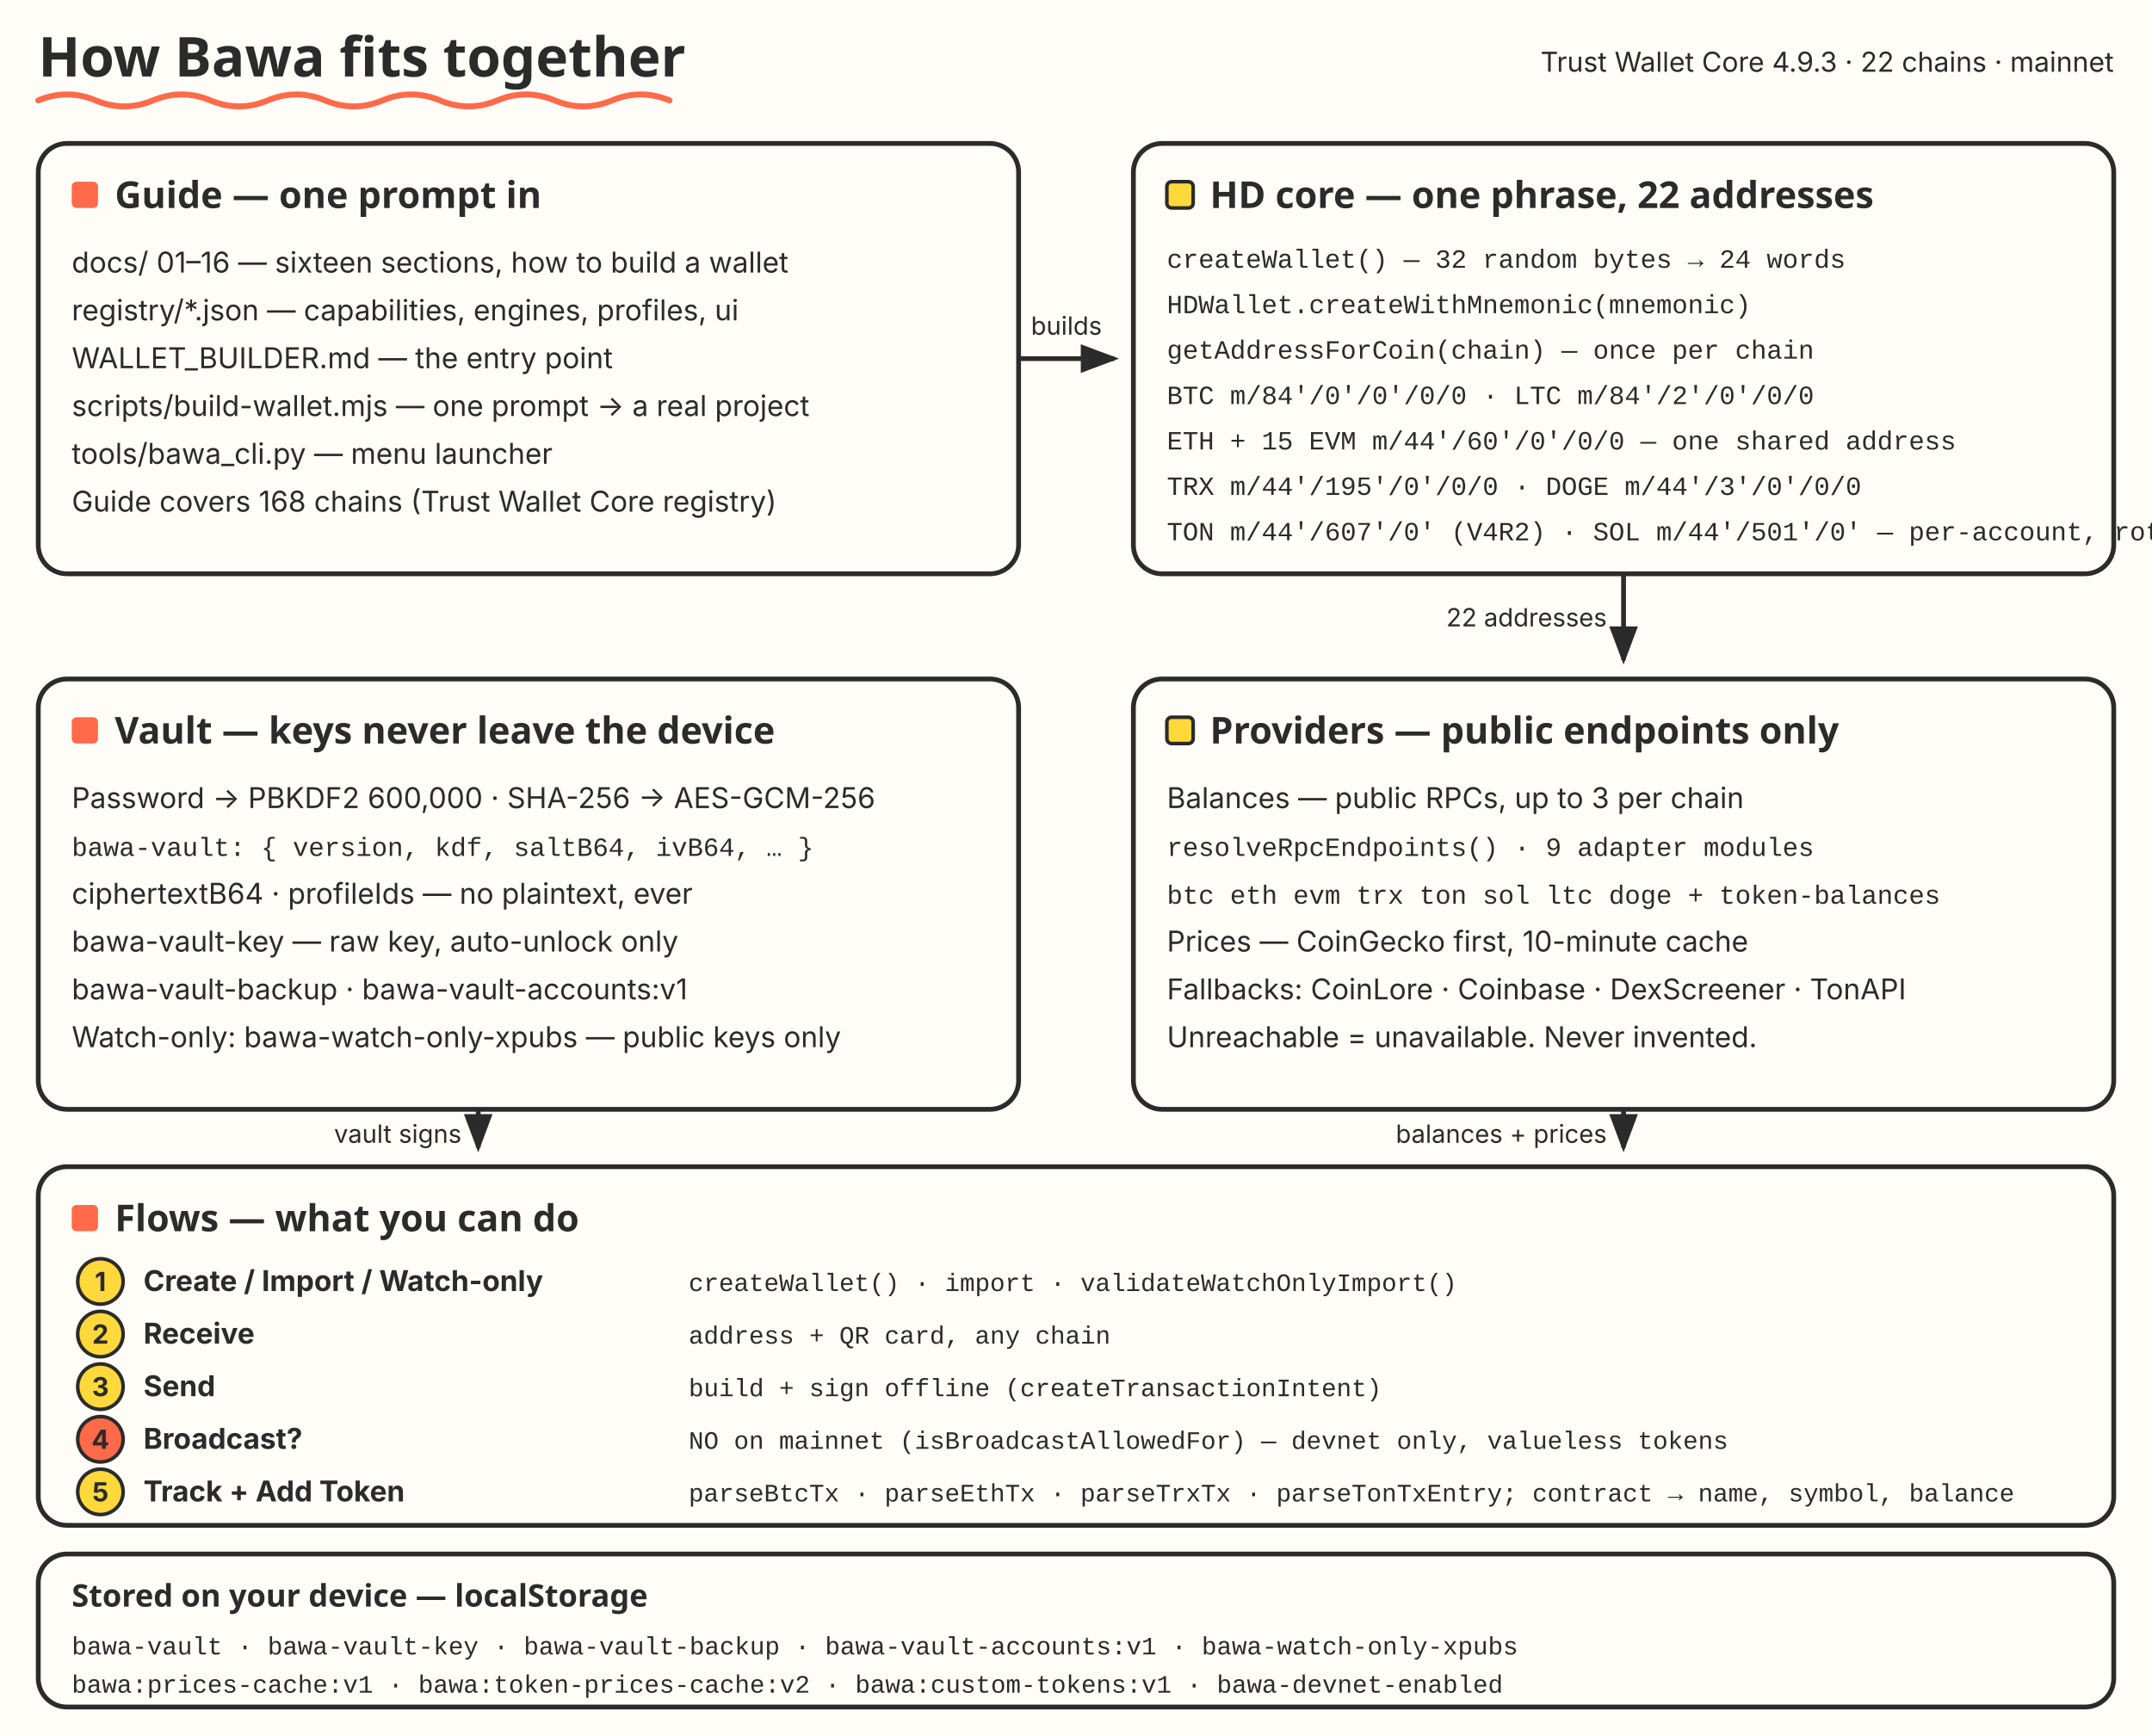
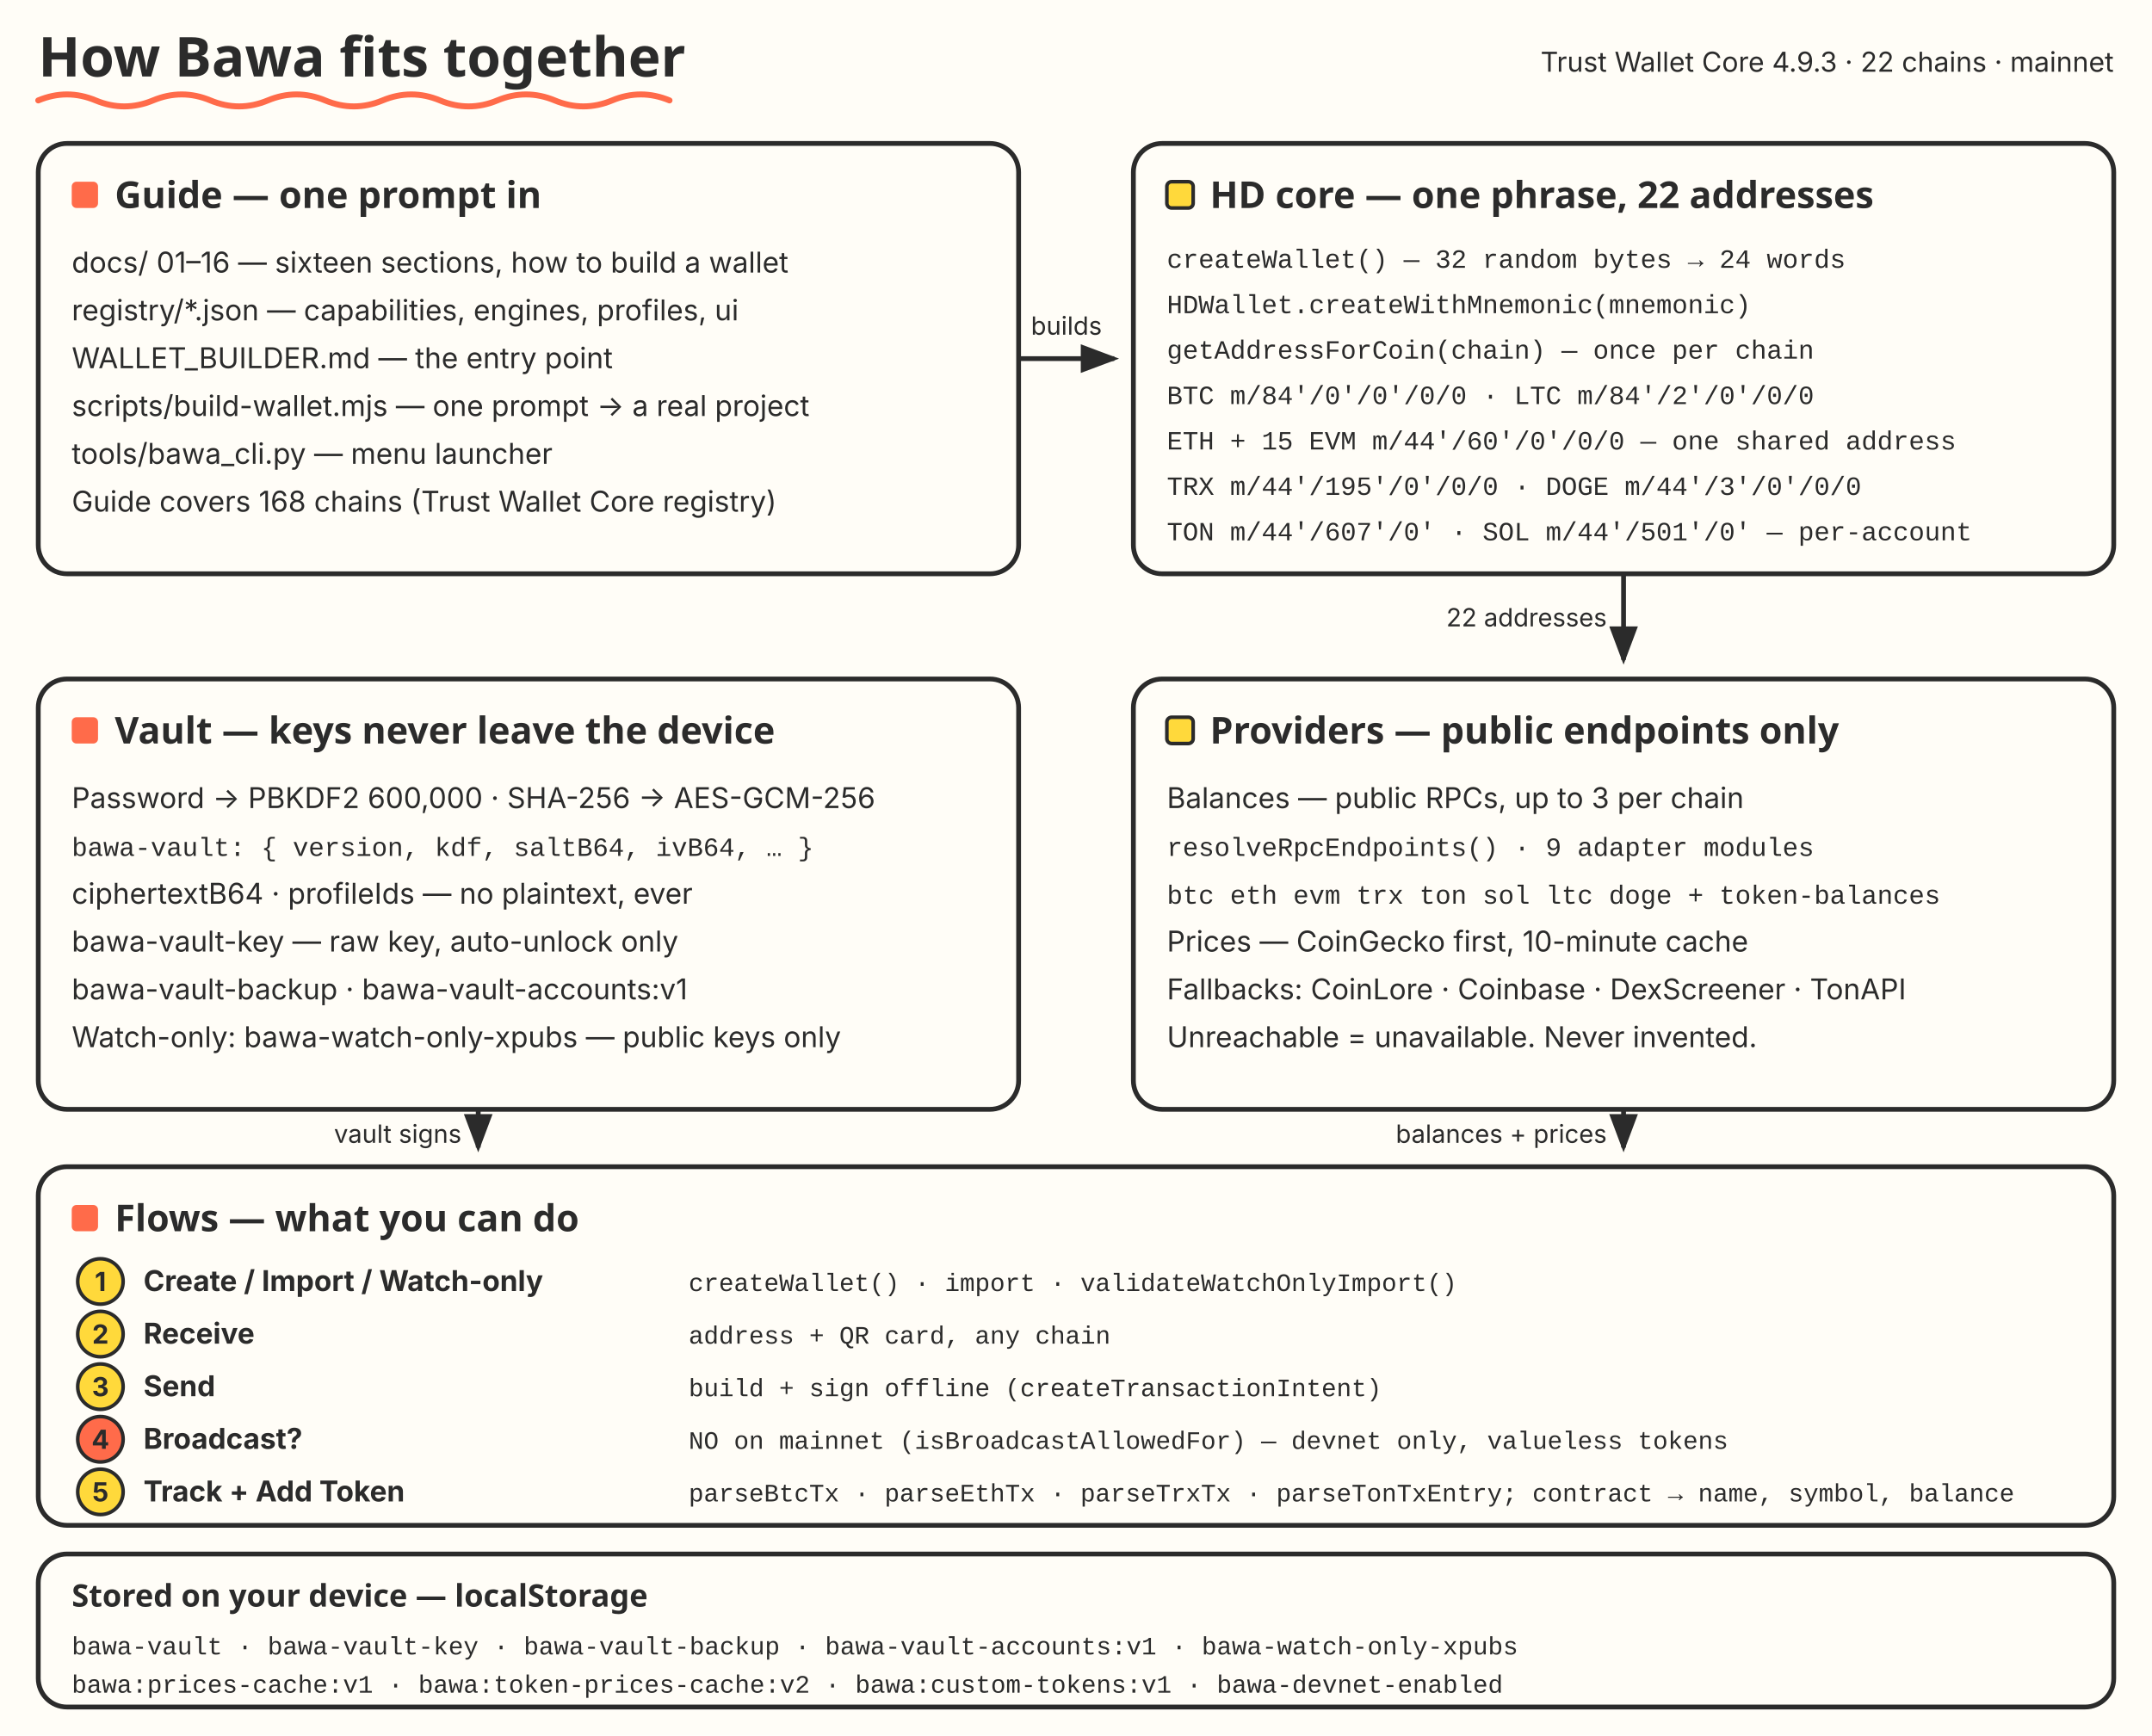
<svg xmlns="http://www.w3.org/2000/svg" width="900" height="726" viewBox="0 0 900 726" role="img" aria-labelledby="archTitle archDesc">
  <style>
    .t { font-family: "Baloo 2", "Trebuchet MS", Verdana, sans-serif; fill: #2B2B2B; }
    .b { font-family: Inter, "Trebuchet MS", Verdana, sans-serif; fill: #2B2B2B; }
    .m { font-family: "SFMono-Regular", Consolas, "Liberation Mono", monospace; fill: #2B2B2B; }
    .panel { fill: #FFFDF7; stroke: #2B2B2B; stroke-width: 2; }
    .accent { fill: #FF6B4A; }
    .sun { fill: #FFD93B; }
    .arrow { stroke: #2B2B2B; stroke-width: 2; fill: none; }
    .lbl { font-family: Inter, "Trebuchet MS", Verdana, sans-serif; fill: #2B2B2B; paint-order: stroke; stroke: #FFFDF7; stroke-width: 4; }
  </style>
  <defs>
    <marker id="ah" markerWidth="10" markerHeight="10" refX="7" refY="3" orient="auto" markerUnits="strokeWidth">
      <path d="M0,0 L8,3 L0,6 z" fill="#2B2B2B" />
    </marker>
  </defs>
  <rect x="0" y="0" width="900" height="726" fill="#FFFDF7" />
  <text class="t" x="16" y="32" font-size="23" font-weight="700">How Bawa fits together</text>
  <text class="b" x="884" y="30" font-size="11.5" text-anchor="end">Trust Wallet Core 4.9.3 · 22 chains · mainnet</text>
  <path d="M16,42 q12,-5 24,0 t24,0 t24,0 t24,0 t24,0 t24,0 t24,0 t24,0 t24,0 t24,0 t24,0" fill="none" stroke="#FF6B4A" stroke-width="2.5" stroke-linecap="round" />
  <rect class="panel" x="16" y="60" width="410" height="180" rx="12" />
  <rect class="accent" x="30" y="76" width="11" height="11" rx="2" />
  <text class="t" x="48" y="87" font-size="15.5" font-weight="700">Guide — one prompt in</text>
  <text class="b" x="30" y="114" font-size="12">docs/ 01–16 — sixteen sections, how to build a wallet</text>
  <text class="b" x="30" y="134" font-size="12">registry/*.json — capabilities, engines, profiles, ui</text>
  <text class="b" x="30" y="154" font-size="12">WALLET_BUILDER.md — the entry point</text>
  <text class="b" x="30" y="174" font-size="12">scripts/build-wallet.mjs — one prompt → a real project</text>
  <text class="b" x="30" y="194" font-size="12">tools/bawa_cli.py — menu launcher</text>
  <text class="b" x="30" y="214" font-size="12">Guide covers 168 chains (Trust Wallet Core registry)</text>
  <rect class="panel" x="474" y="60" width="410" height="180" rx="12" />
  <rect class="sun" x="488" y="76" width="11" height="11" rx="2" stroke="#2B2B2B" stroke-width="1.5" />
  <text class="t" x="506" y="87" font-size="15.5" font-weight="700">HD core — one phrase, 22 addresses</text>
  <text class="m" x="488" y="112" font-size="11">createWallet() — 32 random bytes → 24 words</text>
  <text class="m" x="488" y="131" font-size="11">HDWallet.createWithMnemonic(mnemonic)</text>
  <text class="m" x="488" y="150" font-size="11">getAddressForCoin(chain) — once per chain</text>
  <text class="m" x="488" y="169" font-size="11">BTC m/84'/0'/0'/0/0 · LTC m/84'/2'/0'/0/0</text>
  <text class="m" x="488" y="188" font-size="11">ETH + 15 EVM m/44'/60'/0'/0/0 — one shared address</text>
  <text class="m" x="488" y="207" font-size="11">TRX m/44'/195'/0'/0/0 · DOGE m/44'/3'/0'/0/0</text>
-   <text class="m" x="488" y="226" font-size="11">TON m/44'/607'/0' (V4R2) · SOL m/44'/501'/0' — per-account, rotatable</text>
+   <text class="m" x="488" y="226" font-size="11">TON m/44'/607'/0' · SOL m/44'/501'/0' — per-account</text>
  <path class="arrow" d="M426,150 L466,150" marker-end="url(#ah)" />
  <text class="lbl" x="446" y="140" font-size="10.5" text-anchor="middle">builds</text>
  <rect class="panel" x="16" y="284" width="410" height="180" rx="12" />
  <rect class="accent" x="30" y="300" width="11" height="11" rx="2" />
  <text class="t" x="48" y="311" font-size="15.5" font-weight="700">Vault — keys never leave the device</text>
  <text class="b" x="30" y="338" font-size="12">Password → PBKDF2 600,000 · SHA-256 → AES-GCM-256</text>
  <text class="m" x="30" y="358" font-size="11">bawa-vault: { version, kdf, saltB64, ivB64, … }</text>
  <text class="b" x="30" y="378" font-size="12">ciphertextB64 · profileIds — no plaintext, ever</text>
  <text class="b" x="30" y="398" font-size="12">bawa-vault-key — raw key, auto-unlock only</text>
  <text class="b" x="30" y="418" font-size="12">bawa-vault-backup · bawa-vault-accounts:v1</text>
  <text class="b" x="30" y="438" font-size="12">Watch-only: bawa-watch-only-xpubs — public keys only</text>
  <rect class="panel" x="474" y="284" width="410" height="180" rx="12" />
  <rect class="sun" x="488" y="300" width="11" height="11" rx="2" stroke="#2B2B2B" stroke-width="1.5" />
  <text class="t" x="506" y="311" font-size="15.5" font-weight="700">Providers — public endpoints only</text>
  <text class="b" x="488" y="338" font-size="12">Balances — public RPCs, up to 3 per chain</text>
  <text class="m" x="488" y="358" font-size="11">resolveRpcEndpoints() · 9 adapter modules</text>
  <text class="m" x="488" y="378" font-size="11">btc eth evm trx ton sol ltc doge + token-balances</text>
  <text class="b" x="488" y="398" font-size="12">Prices — CoinGecko first, 10-minute cache</text>
  <text class="b" x="488" y="418" font-size="12">Fallbacks: CoinLore · Coinbase · DexScreener · TonAPI</text>
  <text class="b" x="488" y="438" font-size="12">Unreachable = unavailable. Never invented.</text>
  <path class="arrow" d="M679,240 L679,276" marker-end="url(#ah)" />
  <text class="lbl" x="672" y="262" font-size="10.5" text-anchor="end">22 addresses</text>
  <rect class="panel" x="16" y="488" width="868" height="150" rx="12" />
  <rect class="accent" x="30" y="504" width="11" height="11" rx="2" />
  <text class="t" x="48" y="515" font-size="15.5" font-weight="700">Flows — what you can do</text>
  <g font-size="12">
    <circle cx="42" cy="536" r="9.5" fill="#FFD93B" stroke="#2B2B2B" stroke-width="1.5" />
    <text class="b" x="42" y="540" font-size="11" font-weight="700" text-anchor="middle">1</text>
    <text class="b" x="60" y="540" font-weight="700">Create / Import / Watch-only</text>
    <text class="m" x="288" y="540" font-size="10.5">createWallet() · import · validateWatchOnlyImport()</text>
    <circle cx="42" cy="558" r="9.5" fill="#FFD93B" stroke="#2B2B2B" stroke-width="1.5" />
    <text class="b" x="42" y="562" font-size="11" font-weight="700" text-anchor="middle">2</text>
    <text class="b" x="60" y="562" font-weight="700">Receive</text>
    <text class="m" x="288" y="562" font-size="10.5">address + QR card, any chain</text>
    <circle cx="42" cy="580" r="9.5" fill="#FFD93B" stroke="#2B2B2B" stroke-width="1.5" />
    <text class="b" x="42" y="584" font-size="11" font-weight="700" text-anchor="middle">3</text>
    <text class="b" x="60" y="584" font-weight="700">Send</text>
    <text class="m" x="288" y="584" font-size="10.5">build + sign offline (createTransactionIntent)</text>
    <circle cx="42" cy="602" r="9.5" fill="#FF6B4A" stroke="#2B2B2B" stroke-width="1.5" />
    <text class="b" x="42" y="606" font-size="11" font-weight="700" text-anchor="middle">4</text>
    <text class="b" x="60" y="606" font-weight="700">Broadcast?</text>
    <text class="m" x="288" y="606" font-size="10.5">NO on mainnet (isBroadcastAllowedFor) — devnet only, valueless tokens</text>
    <circle cx="42" cy="624" r="9.5" fill="#FFD93B" stroke="#2B2B2B" stroke-width="1.5" />
    <text class="b" x="42" y="628" font-size="11" font-weight="700" text-anchor="middle">5</text>
    <text class="b" x="60" y="628" font-weight="700">Track + Add Token</text>
    <text class="m" x="288" y="628" font-size="10.5">parseBtcTx · parseEthTx · parseTrxTx · parseTonTxEntry; contract → name, symbol, balance</text>
  </g>
  <path class="arrow" d="M200,464 L200,480" marker-end="url(#ah)" />
  <text class="lbl" x="193" y="478" font-size="10.5" text-anchor="end">vault signs</text>
  <path class="arrow" d="M679,464 L679,480" marker-end="url(#ah)" />
  <text class="lbl" x="672" y="478" font-size="10.5" text-anchor="end">balances + prices</text>
  <rect class="panel" x="16" y="650" width="868" height="64" rx="12" />
  <text class="t" x="30" y="672" font-size="13" font-weight="700">Stored on your device — localStorage</text>
  <text class="m" x="30" y="692" font-size="10.5">bawa-vault · bawa-vault-key · bawa-vault-backup · bawa-vault-accounts:v1 · bawa-watch-only-xpubs</text>
  <text class="m" x="30" y="708" font-size="10.5">bawa:prices-cache:v1 · bawa:token-prices-cache:v2 · bawa:custom-tokens:v1 · bawa-devnet-enabled</text>
</svg>
